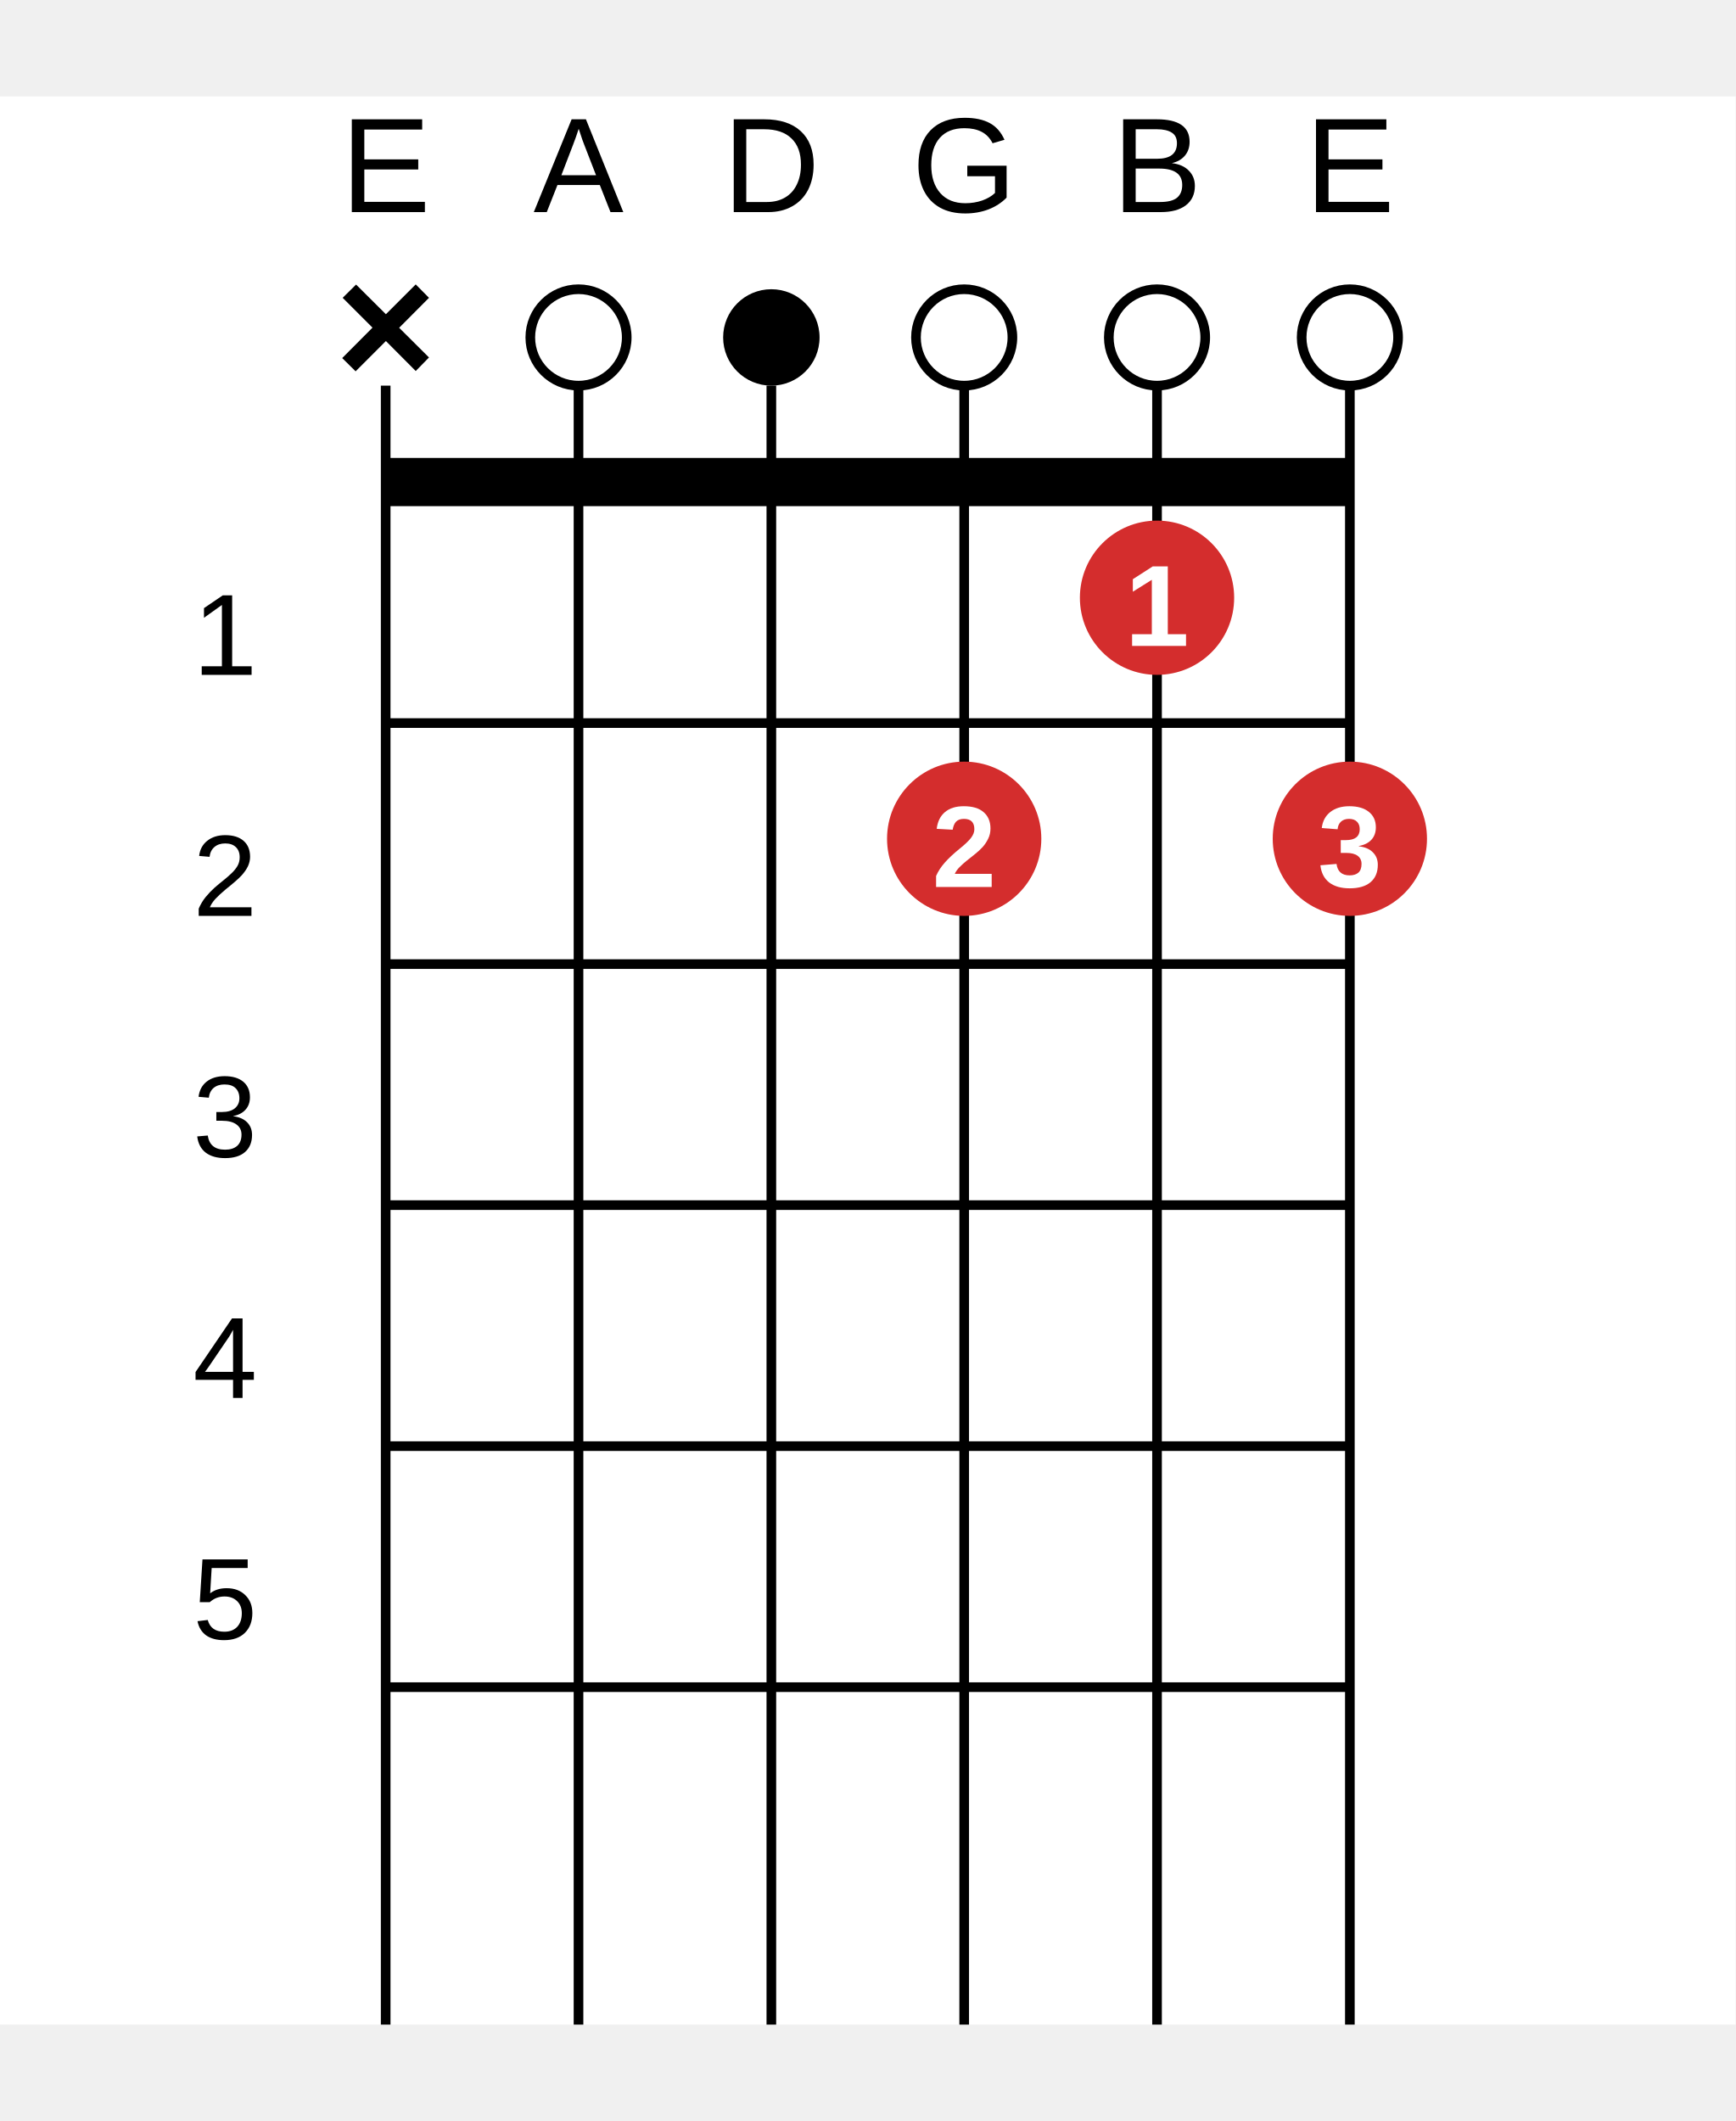
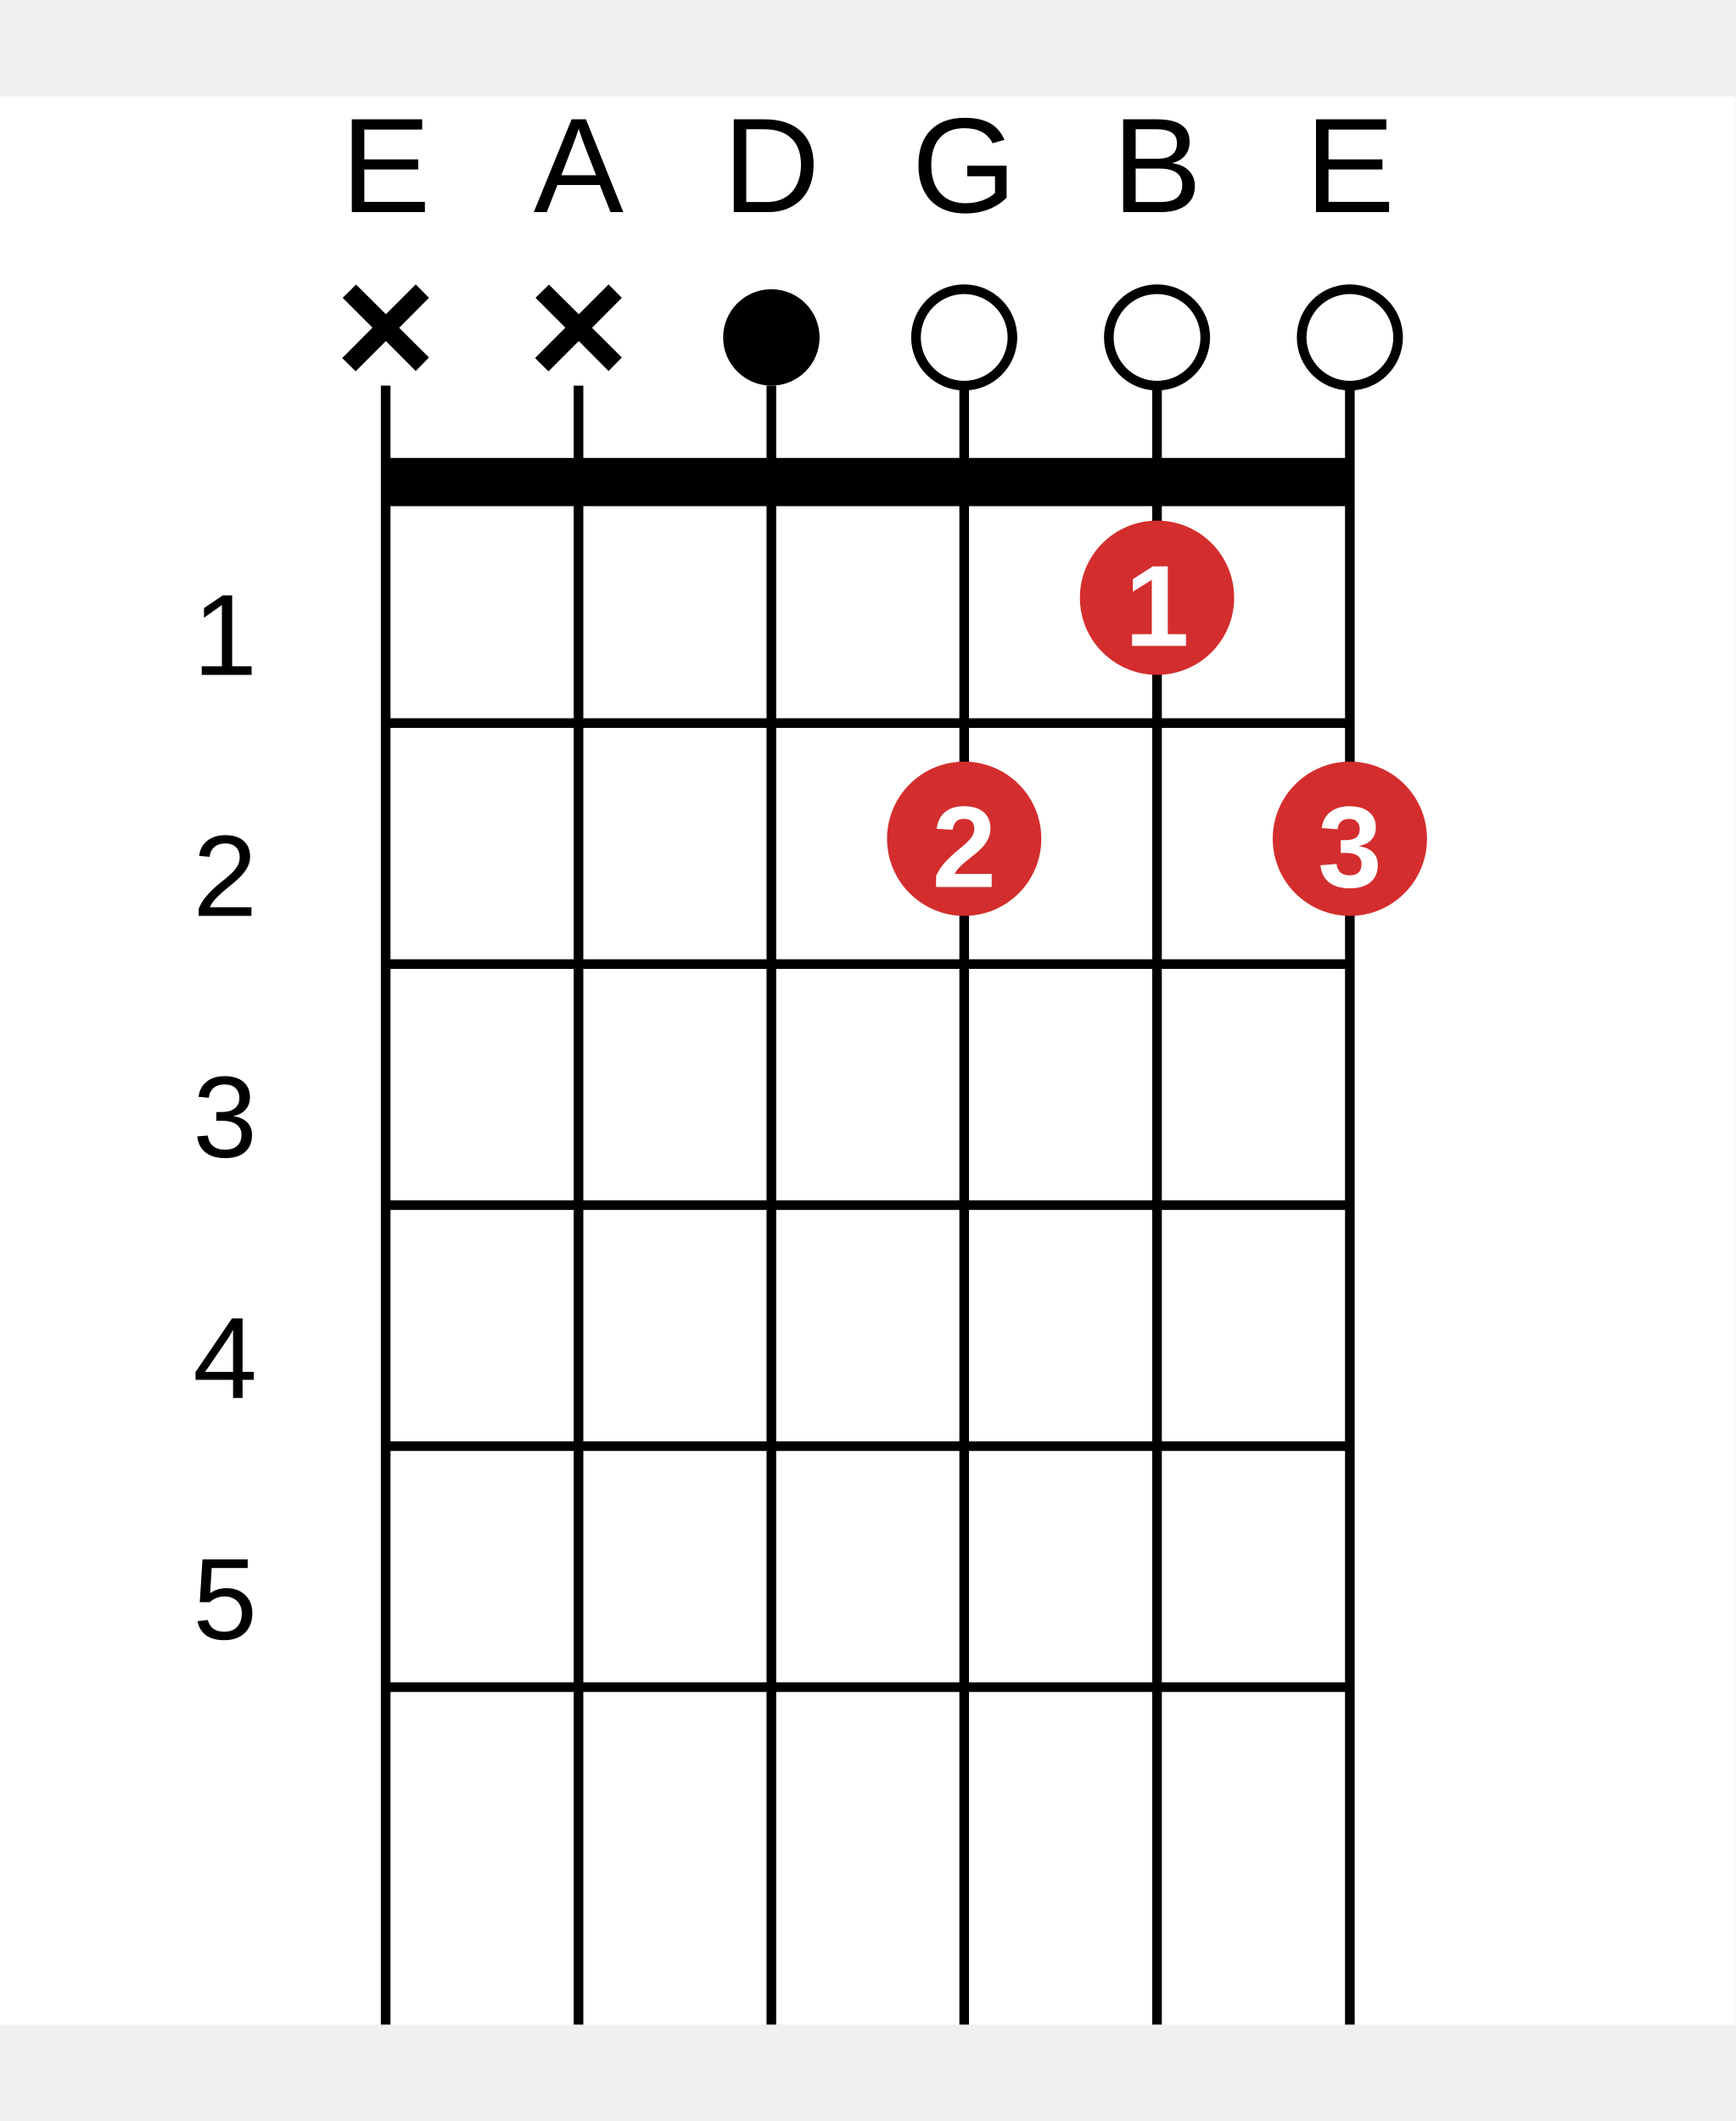
<svg xmlns="http://www.w3.org/2000/svg" width="180" height="220" viewBox="0 0 180 220" aria-label="D7">
  <g transform="translate(0, 10)">
    <rect width="180" height="200" fill="#fff" />
    <text x="40" y="12" font-size="14" font-family="Arial" fill="#000" text-anchor="middle">E</text>
    <text x="60" y="12" font-size="14" font-family="Arial" fill="#000" text-anchor="middle">A</text>
    <text x="80" y="12" font-size="14" font-family="Arial" fill="#000" text-anchor="middle">D</text>
    <text x="100" y="12" font-size="14" font-family="Arial" fill="#000" text-anchor="middle">G</text>
    <text x="120" y="12" font-size="14" font-family="Arial" fill="#000" text-anchor="middle">B</text>
    <text x="140" y="12" font-size="14" font-family="Arial" fill="#000" text-anchor="middle">E</text>
    <line x1="40" y1="30" x2="40" y2="200" stroke="#000" stroke-width="1" />
    <line x1="60" y1="30" x2="60" y2="200" stroke="#000" stroke-width="1" />
    <line x1="80" y1="30" x2="80" y2="200" stroke="#000" stroke-width="1" />
    <line x1="100" y1="30" x2="100" y2="200" stroke="#000" stroke-width="1" />
    <line x1="120" y1="30" x2="120" y2="200" stroke="#000" stroke-width="1" />
    <line x1="140" y1="30" x2="140" y2="200" stroke="#000" stroke-width="1" />
    <line x1="40" y1="40" x2="140" y2="40" stroke="#000" stroke-width="5" />
    <line x1="40" y1="65" x2="140" y2="65" stroke="#000" stroke-width="1" />
    <line x1="40" y1="90" x2="140" y2="90" stroke="#000" stroke-width="1" />
    <line x1="40" y1="115" x2="140" y2="115" stroke="#000" stroke-width="1" />
    <line x1="40" y1="140" x2="140" y2="140" stroke="#000" stroke-width="1" />
    <line x1="40" y1="165" x2="140" y2="165" stroke="#000" stroke-width="1" />
    <text x="20" y="60" font-size="12" font-family="Arial" fill="#000">1</text>
    <text x="20" y="85" font-size="12" font-family="Arial" fill="#000">2</text>
    <text x="20" y="110" font-size="12" font-family="Arial" fill="#000">3</text>
    <text x="20" y="135" font-size="12" font-family="Arial" fill="#000">4</text>
    <text x="20" y="160" font-size="12" font-family="Arial" fill="#000">5</text>
    <text x="40" y="30" font-size="18" font-family="Arial" fill="#000" text-anchor="middle" font-weight="bold">×</text>
-     <circle cx="60" cy="25" r="5" fill="white" stroke="#000" stroke-width="1" />
+     <text x="60" y="30" font-size="18" font-family="Arial" fill="#000" text-anchor="middle" font-weight="bold">×</text>
    <circle cx="80" cy="25" r="5" fill="black" />
    <circle cx="100" cy="25" r="5" fill="white" stroke="#000" stroke-width="1" />
    <circle cx="120" cy="25" r="5" fill="white" stroke="#000" stroke-width="1" />
    <circle cx="140" cy="25" r="5" fill="white" stroke="#000" stroke-width="1" />
    <circle cx="120" cy="52" r="8" fill="#D42D2D" />
    <text x="120" y="57" font-size="12" font-family="Arial" fill="#fff" text-anchor="middle" font-weight="bold">1</text>
    <circle cx="100" cy="77" r="8" fill="#D42D2D" />
    <text x="100" y="82" font-size="12" font-family="Arial" fill="#fff" text-anchor="middle" font-weight="bold">2</text>
    <circle cx="140" cy="77" r="8" fill="#D42D2D" />
    <text x="140" y="82" font-size="12" font-family="Arial" fill="#fff" text-anchor="middle" font-weight="bold">3</text>
  </g>
</svg>
